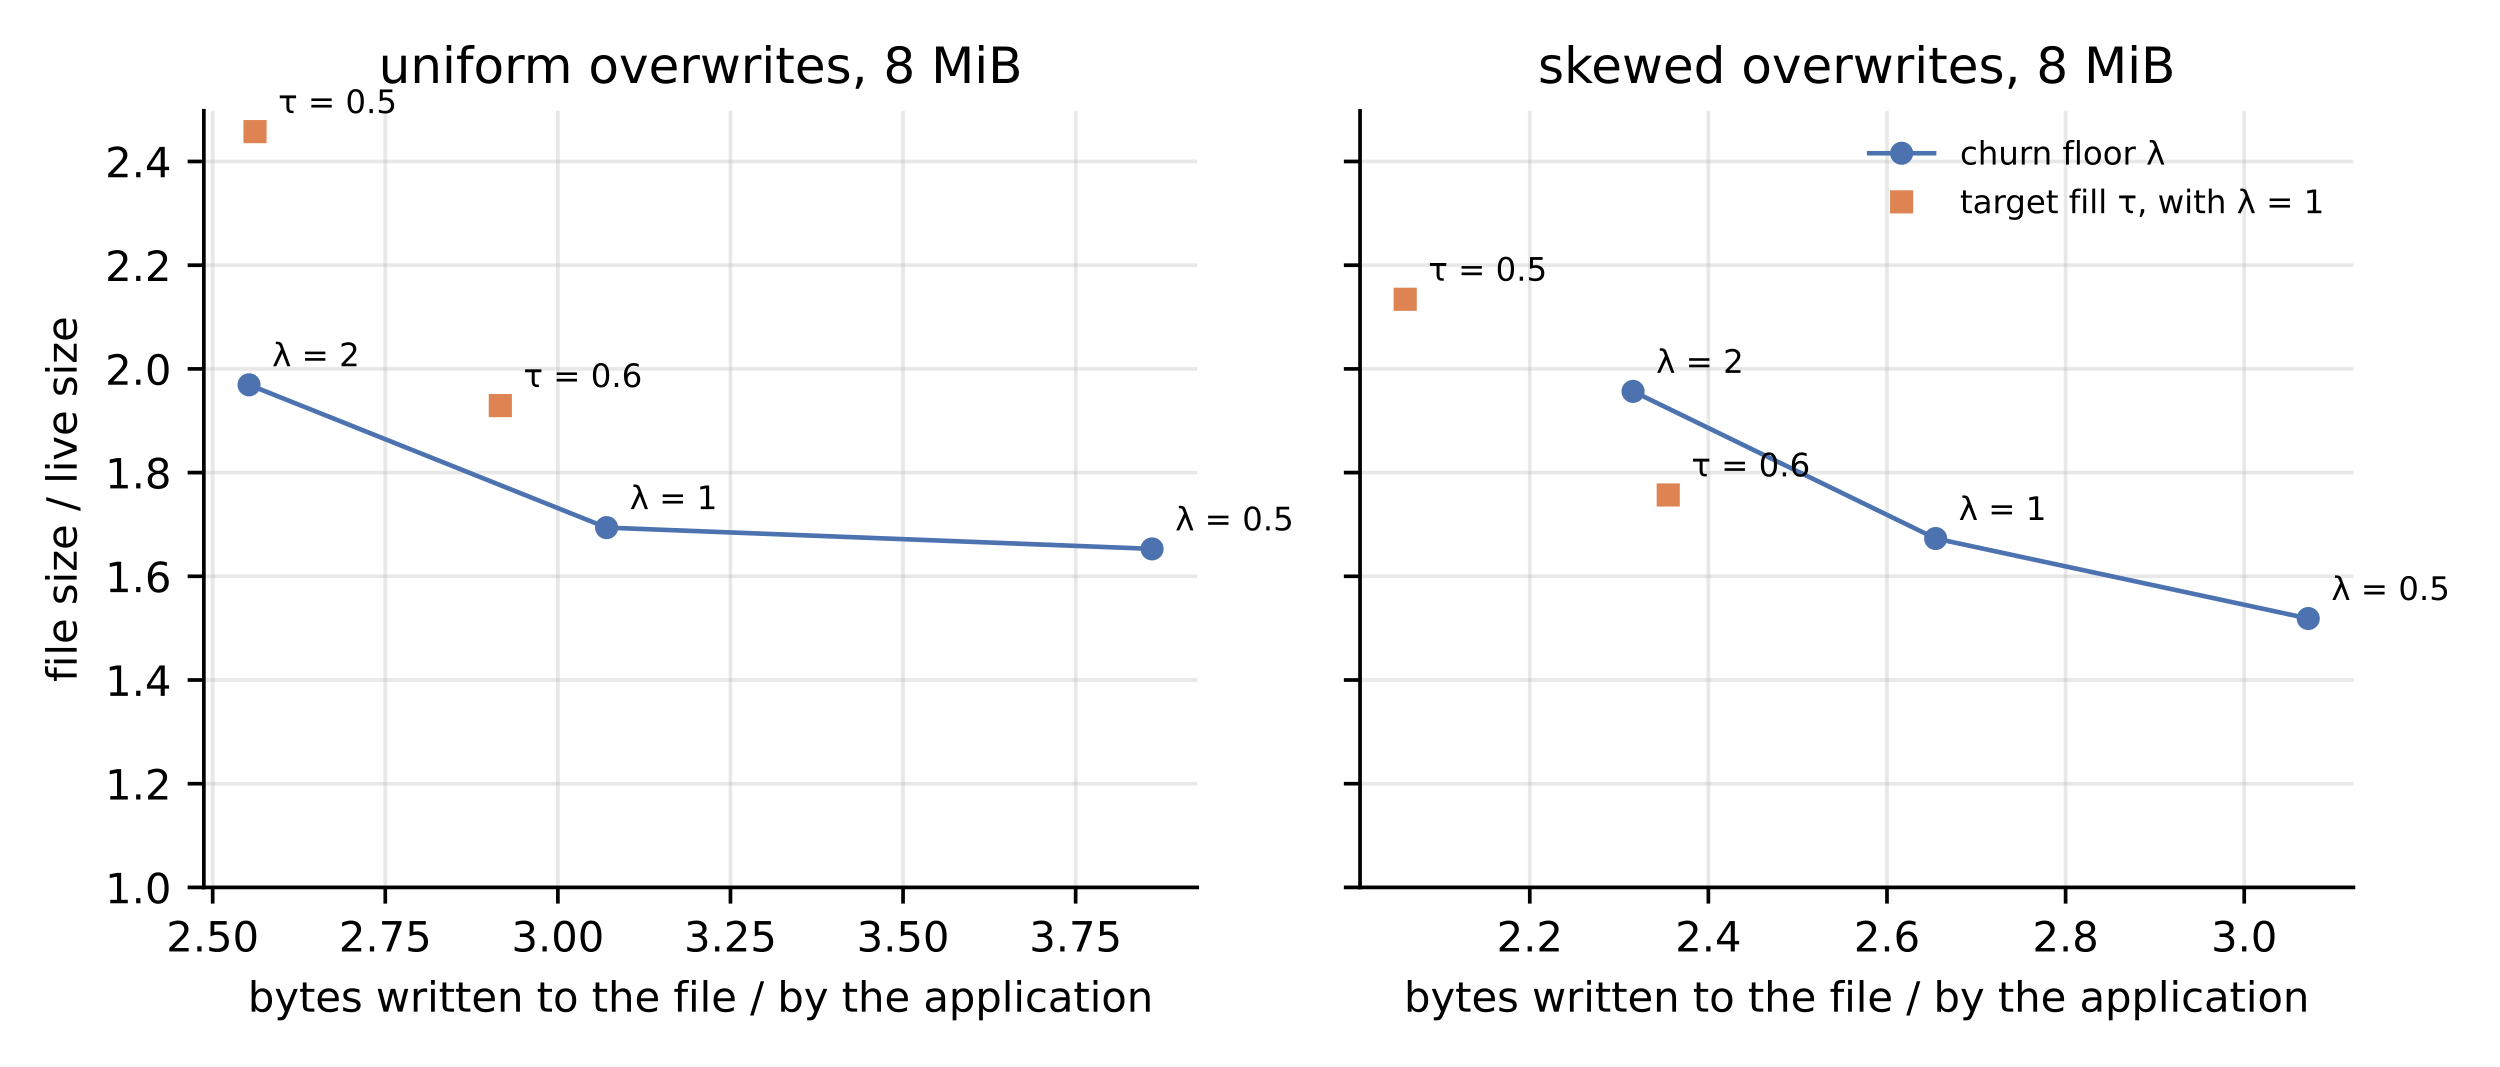
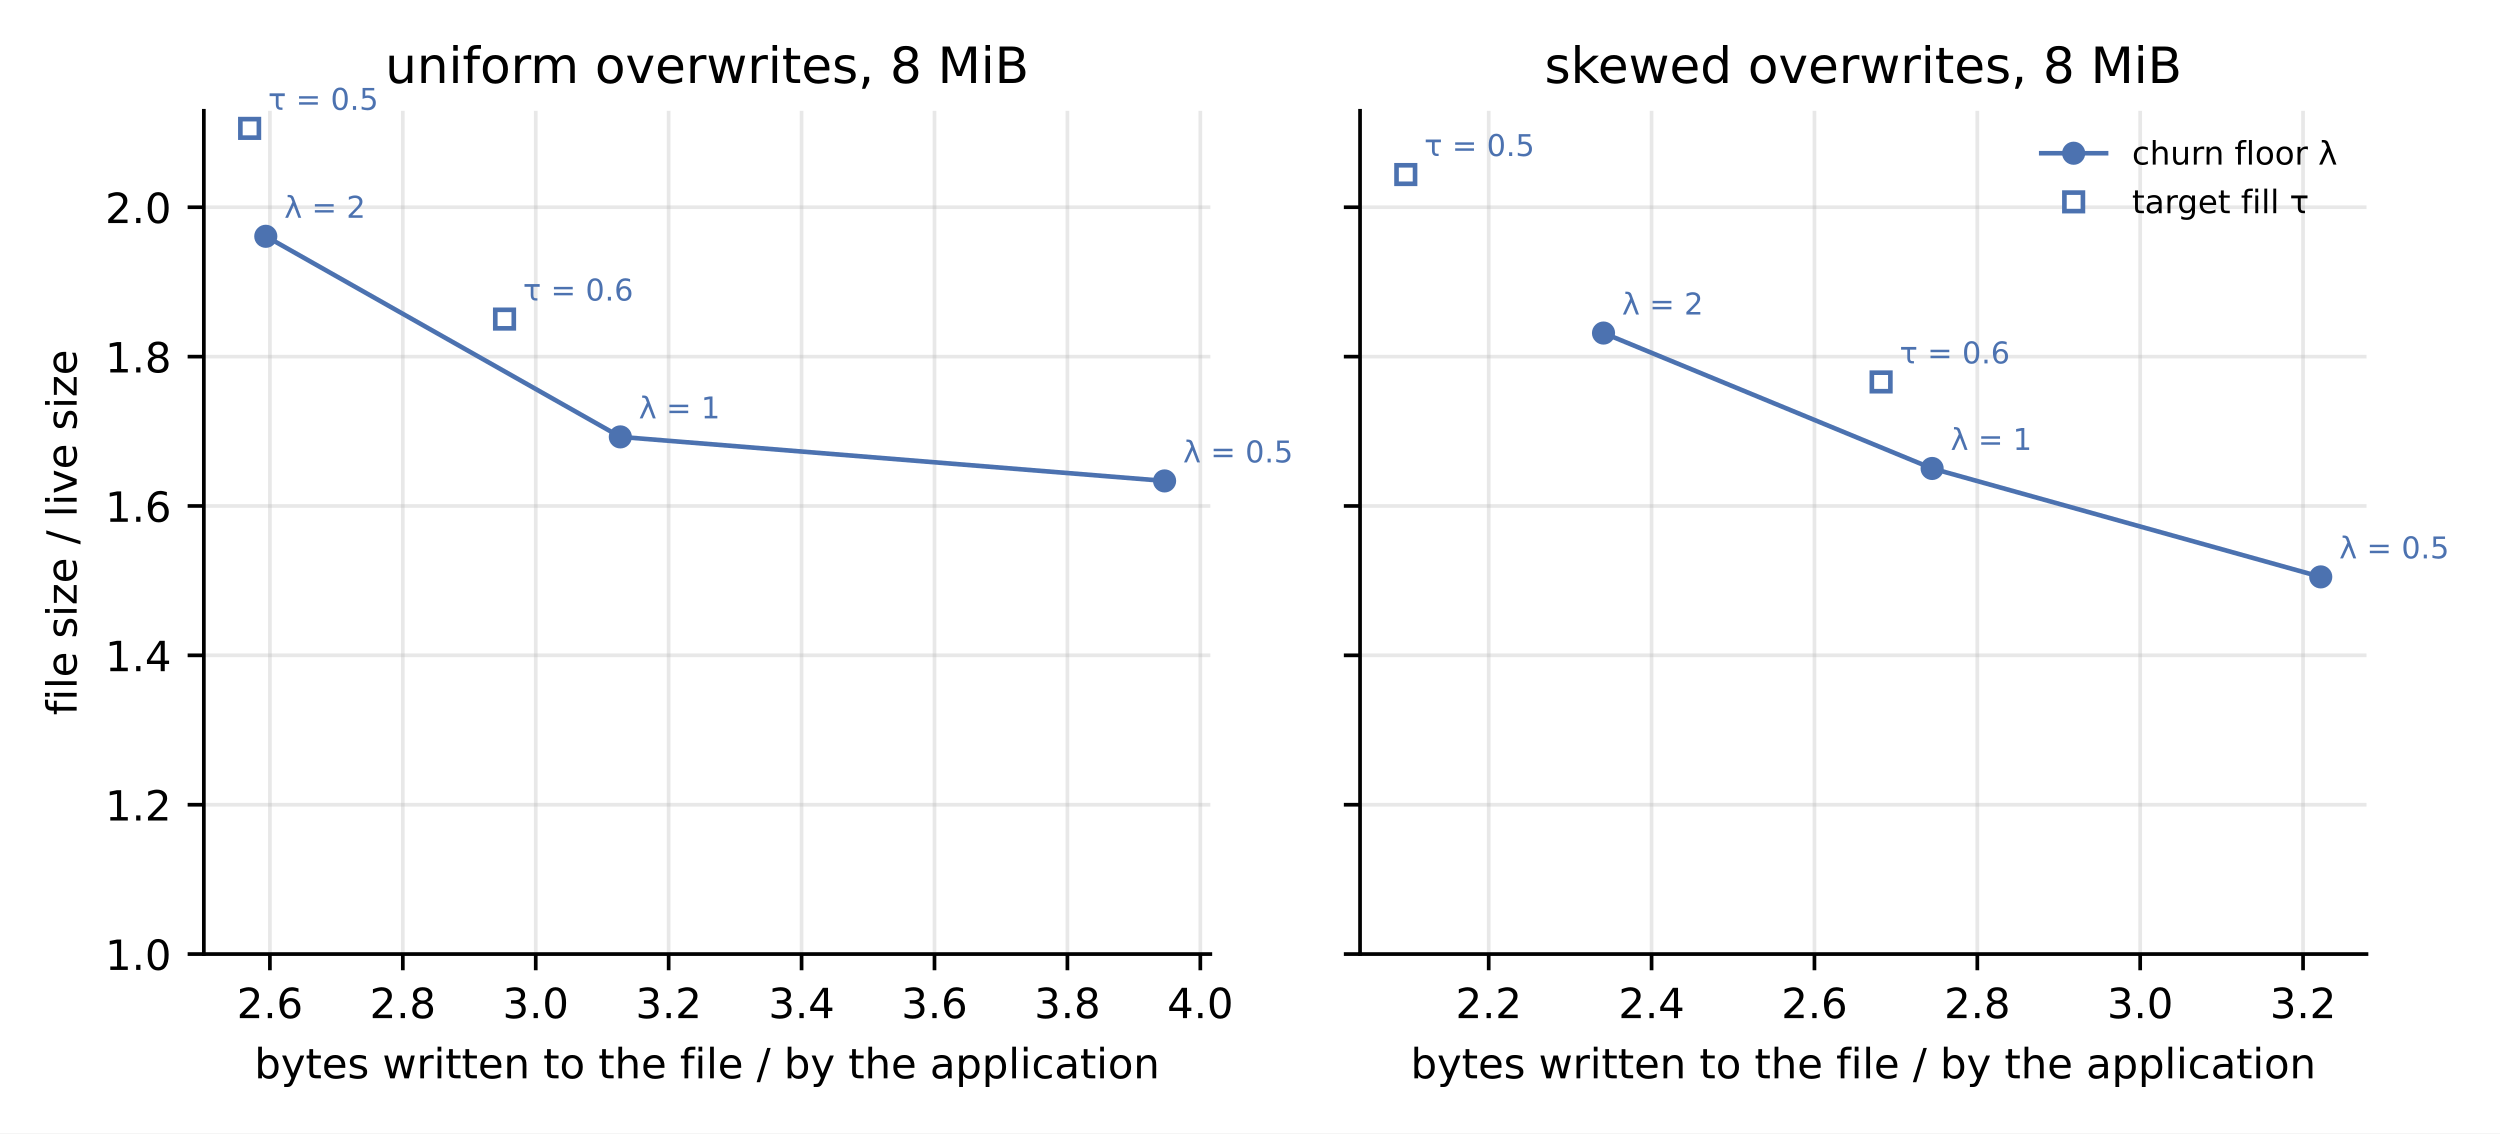
- <svg xmlns="http://www.w3.org/2000/svg" xmlns:xlink="http://www.w3.org/1999/xlink" width="540pt" height="230.4pt" viewBox="0 0 540 230.4" version="1.1">
+ <svg xmlns="http://www.w3.org/2000/svg" xmlns:xlink="http://www.w3.org/1999/xlink" width="540pt" height="244.8pt" viewBox="0 0 540 244.8" version="1.1">
  <defs>
    <style type="text/css">*{stroke-linejoin: round; stroke-linecap: butt}</style>
  </defs>
  <g id="figure_1">
    <g id="patch_1">
-       <path d="M 0 230.4  L 540 230.4  L 540 0  L 0 0  z " style="fill: #ffffff" />
+       <path d="M 0 244.8  L 540 244.8  L 540 0  L 0 0  z " style="fill: #ffffff" />
    </g>
    <g id="axes_1">
      <g id="patch_2">
-         <path d="M 44.03 191.68  L 258.6 191.68  L 258.6 23.93  L 44.03 23.93  z " style="fill: #ffffff" />
+         <path d="M 44.03 206.08  L 261.43 206.08  L 261.43 23.93  L 44.03 23.93  z " style="fill: #ffffff" />
      </g>
      <g id="matplotlib.axis_1">
        <g id="xtick_1">
          <g id="line2d_1">
-             <path d="M 45.94 191.68  L 45.94 23.93  " clip-path="url(#p0ff702d40b)" style="fill: none; stroke: #b0b0b0; stroke-opacity: 0.3; stroke-width: 0.8; stroke-linecap: square" />
+             <path d="M 58.3 206.08  L 58.3 23.93  " clip-path="url(#pb60c558caa)" style="fill: none; stroke: #b0b0b0; stroke-opacity: 0.3; stroke-width: 0.8; stroke-linecap: square" />
          </g>
          <g id="line2d_2">
            <defs>
              <path id="m4735fb4fdf" d="M 0 0  L 0 3.5  " style="stroke: #000000; stroke-width: 0.8" />
            </defs>
            <g>
-               <use xlink:href="#m4735fb4fdf" x="45.94" y="191.68" style="stroke: #000000; stroke-width: 0.8" />
+               <use xlink:href="#m4735fb4fdf" x="58.3" y="206.08" style="stroke: #000000; stroke-width: 0.8" />
            </g>
          </g>
          <g id="text_1">
-             <text style="font-size: 9px; font-family: 'DejaVu Sans'; text-anchor: middle" x="45.94" y="205.52" transform="rotate(-0 45.94 205.52)">2.50</text>
+             <text style="font-size: 9px; font-family: 'DejaVu Sans'; text-anchor: middle" x="58.3" y="219.92" transform="rotate(-0 58.3 219.92)">2.6</text>
          </g>
        </g>
        <g id="xtick_2">
          <g id="line2d_3">
-             <path d="M 83.22 191.68  L 83.22 23.93  " clip-path="url(#p0ff702d40b)" style="fill: none; stroke: #b0b0b0; stroke-opacity: 0.3; stroke-width: 0.8; stroke-linecap: square" />
+             <path d="M 87.01 206.08  L 87.01 23.93  " clip-path="url(#pb60c558caa)" style="fill: none; stroke: #b0b0b0; stroke-opacity: 0.3; stroke-width: 0.8; stroke-linecap: square" />
          </g>
          <g id="line2d_4">
            <g>
-               <use xlink:href="#m4735fb4fdf" x="83.22" y="191.68" style="stroke: #000000; stroke-width: 0.8" />
+               <use xlink:href="#m4735fb4fdf" x="87.01" y="206.08" style="stroke: #000000; stroke-width: 0.8" />
            </g>
          </g>
          <g id="text_2">
-             <text style="font-size: 9px; font-family: 'DejaVu Sans'; text-anchor: middle" x="83.22" y="205.52" transform="rotate(-0 83.22 205.52)">2.75</text>
+             <text style="font-size: 9px; font-family: 'DejaVu Sans'; text-anchor: middle" x="87.01" y="219.92" transform="rotate(-0 87.01 219.92)">2.8</text>
          </g>
        </g>
        <g id="xtick_3">
          <g id="line2d_5">
-             <path d="M 120.5 191.68  L 120.5 23.93  " clip-path="url(#p0ff702d40b)" style="fill: none; stroke: #b0b0b0; stroke-opacity: 0.3; stroke-width: 0.8; stroke-linecap: square" />
+             <path d="M 115.72 206.08  L 115.72 23.93  " clip-path="url(#pb60c558caa)" style="fill: none; stroke: #b0b0b0; stroke-opacity: 0.3; stroke-width: 0.8; stroke-linecap: square" />
          </g>
          <g id="line2d_6">
            <g>
-               <use xlink:href="#m4735fb4fdf" x="120.5" y="191.68" style="stroke: #000000; stroke-width: 0.8" />
+               <use xlink:href="#m4735fb4fdf" x="115.72" y="206.08" style="stroke: #000000; stroke-width: 0.8" />
            </g>
          </g>
          <g id="text_3">
-             <text style="font-size: 9px; font-family: 'DejaVu Sans'; text-anchor: middle" x="120.5" y="205.52" transform="rotate(-0 120.5 205.52)">3.00</text>
+             <text style="font-size: 9px; font-family: 'DejaVu Sans'; text-anchor: middle" x="115.72" y="219.92" transform="rotate(-0 115.72 219.92)">3.0</text>
          </g>
        </g>
        <g id="xtick_4">
          <g id="line2d_7">
-             <path d="M 157.78 191.68  L 157.78 23.93  " clip-path="url(#p0ff702d40b)" style="fill: none; stroke: #b0b0b0; stroke-opacity: 0.3; stroke-width: 0.8; stroke-linecap: square" />
+             <path d="M 144.43 206.08  L 144.43 23.93  " clip-path="url(#pb60c558caa)" style="fill: none; stroke: #b0b0b0; stroke-opacity: 0.3; stroke-width: 0.8; stroke-linecap: square" />
          </g>
          <g id="line2d_8">
            <g>
-               <use xlink:href="#m4735fb4fdf" x="157.78" y="191.68" style="stroke: #000000; stroke-width: 0.8" />
+               <use xlink:href="#m4735fb4fdf" x="144.43" y="206.08" style="stroke: #000000; stroke-width: 0.8" />
            </g>
          </g>
          <g id="text_4">
-             <text style="font-size: 9px; font-family: 'DejaVu Sans'; text-anchor: middle" x="157.78" y="205.52" transform="rotate(-0 157.78 205.52)">3.25</text>
+             <text style="font-size: 9px; font-family: 'DejaVu Sans'; text-anchor: middle" x="144.43" y="219.92" transform="rotate(-0 144.43 219.92)">3.2</text>
          </g>
        </g>
        <g id="xtick_5">
          <g id="line2d_9">
-             <path d="M 195.06 191.68  L 195.06 23.93  " clip-path="url(#p0ff702d40b)" style="fill: none; stroke: #b0b0b0; stroke-opacity: 0.3; stroke-width: 0.8; stroke-linecap: square" />
+             <path d="M 173.14 206.08  L 173.14 23.93  " clip-path="url(#pb60c558caa)" style="fill: none; stroke: #b0b0b0; stroke-opacity: 0.3; stroke-width: 0.8; stroke-linecap: square" />
          </g>
          <g id="line2d_10">
            <g>
-               <use xlink:href="#m4735fb4fdf" x="195.06" y="191.68" style="stroke: #000000; stroke-width: 0.8" />
+               <use xlink:href="#m4735fb4fdf" x="173.14" y="206.08" style="stroke: #000000; stroke-width: 0.8" />
            </g>
          </g>
          <g id="text_5">
-             <text style="font-size: 9px; font-family: 'DejaVu Sans'; text-anchor: middle" x="195.06" y="205.52" transform="rotate(-0 195.06 205.52)">3.50</text>
+             <text style="font-size: 9px; font-family: 'DejaVu Sans'; text-anchor: middle" x="173.14" y="219.92" transform="rotate(-0 173.14 219.92)">3.4</text>
          </g>
        </g>
        <g id="xtick_6">
          <g id="line2d_11">
-             <path d="M 232.34 191.68  L 232.34 23.93  " clip-path="url(#p0ff702d40b)" style="fill: none; stroke: #b0b0b0; stroke-opacity: 0.3; stroke-width: 0.8; stroke-linecap: square" />
+             <path d="M 201.85 206.08  L 201.85 23.93  " clip-path="url(#pb60c558caa)" style="fill: none; stroke: #b0b0b0; stroke-opacity: 0.3; stroke-width: 0.8; stroke-linecap: square" />
          </g>
          <g id="line2d_12">
            <g>
-               <use xlink:href="#m4735fb4fdf" x="232.34" y="191.68" style="stroke: #000000; stroke-width: 0.8" />
+               <use xlink:href="#m4735fb4fdf" x="201.85" y="206.08" style="stroke: #000000; stroke-width: 0.8" />
            </g>
          </g>
          <g id="text_6">
-             <text style="font-size: 9px; font-family: 'DejaVu Sans'; text-anchor: middle" x="232.34" y="205.52" transform="rotate(-0 232.34 205.52)">3.75</text>
-           </g>
-         </g>
-         <g id="text_7">
-           <text style="font-size: 9px; font-family: 'DejaVu Sans'; text-anchor: middle" x="151.32" y="218.52" transform="rotate(-0 151.32 218.52)">bytes written to the file / by the application</text>
+             <text style="font-size: 9px; font-family: 'DejaVu Sans'; text-anchor: middle" x="201.85" y="219.92" transform="rotate(-0 201.85 219.92)">3.6</text>
+           </g>
+         </g>
+         <g id="xtick_7">
+           <g id="line2d_13">
+             <path d="M 230.56 206.08  L 230.56 23.93  " clip-path="url(#pb60c558caa)" style="fill: none; stroke: #b0b0b0; stroke-opacity: 0.3; stroke-width: 0.8; stroke-linecap: square" />
+           </g>
+           <g id="line2d_14">
+             <g>
+               <use xlink:href="#m4735fb4fdf" x="230.56" y="206.08" style="stroke: #000000; stroke-width: 0.8" />
+             </g>
+           </g>
+           <g id="text_7">
+             <text style="font-size: 9px; font-family: 'DejaVu Sans'; text-anchor: middle" x="230.56" y="219.92" transform="rotate(-0 230.56 219.92)">3.8</text>
+           </g>
+         </g>
+         <g id="xtick_8">
+           <g id="line2d_15">
+             <path d="M 259.27 206.08  L 259.27 23.93  " clip-path="url(#pb60c558caa)" style="fill: none; stroke: #b0b0b0; stroke-opacity: 0.3; stroke-width: 0.8; stroke-linecap: square" />
+           </g>
+           <g id="line2d_16">
+             <g>
+               <use xlink:href="#m4735fb4fdf" x="259.27" y="206.08" style="stroke: #000000; stroke-width: 0.8" />
+             </g>
+           </g>
+           <g id="text_8">
+             <text style="font-size: 9px; font-family: 'DejaVu Sans'; text-anchor: middle" x="259.27" y="219.92" transform="rotate(-0 259.27 219.92)">4.0</text>
+           </g>
+         </g>
+         <g id="text_9">
+           <text style="font-size: 9px; font-family: 'DejaVu Sans'; text-anchor: middle" x="152.73" y="232.92" transform="rotate(-0 152.73 232.92)">bytes written to the file / by the application</text>
        </g>
      </g>
      <g id="matplotlib.axis_2">
        <g id="ytick_1">
-           <g id="line2d_13">
-             <path d="M 44.03 191.68  L 258.6 191.68  " clip-path="url(#p0ff702d40b)" style="fill: none; stroke: #b0b0b0; stroke-opacity: 0.3; stroke-width: 0.8; stroke-linecap: square" />
-           </g>
-           <g id="line2d_14">
+           <g id="line2d_17">
+             <path d="M 44.03 206.08  L 261.43 206.08  " clip-path="url(#pb60c558caa)" style="fill: none; stroke: #b0b0b0; stroke-opacity: 0.3; stroke-width: 0.8; stroke-linecap: square" />
+           </g>
+           <g id="line2d_18">
            <defs>
              <path id="m4127d77f11" d="M 0 0  L -3.5 0  " style="stroke: #000000; stroke-width: 0.8" />
            </defs>
            <g>
-               <use xlink:href="#m4127d77f11" x="44.03" y="191.68" style="stroke: #000000; stroke-width: 0.8" />
-             </g>
-           </g>
-           <g id="text_8">
-             <text style="font-size: 9px; font-family: 'DejaVu Sans'; text-anchor: end" x="37.03" y="195.1" transform="rotate(-0 37.03 195.1)">1.0</text>
+               <use xlink:href="#m4127d77f11" x="44.03" y="206.08" style="stroke: #000000; stroke-width: 0.8" />
+             </g>
+           </g>
+           <g id="text_10">
+             <text style="font-size: 9px; font-family: 'DejaVu Sans'; text-anchor: end" x="37.03" y="209.5" transform="rotate(-0 37.03 209.5)">1.0</text>
          </g>
        </g>
        <g id="ytick_2">
-           <g id="line2d_15">
-             <path d="M 44.03 169.28  L 258.6 169.28  " clip-path="url(#p0ff702d40b)" style="fill: none; stroke: #b0b0b0; stroke-opacity: 0.3; stroke-width: 0.8; stroke-linecap: square" />
-           </g>
-           <g id="line2d_16">
-             <g>
-               <use xlink:href="#m4127d77f11" x="44.03" y="169.28" style="stroke: #000000; stroke-width: 0.8" />
-             </g>
-           </g>
-           <g id="text_9">
-             <text style="font-size: 9px; font-family: 'DejaVu Sans'; text-anchor: end" x="37.03" y="172.7" transform="rotate(-0 37.03 172.7)">1.2</text>
+           <g id="line2d_19">
+             <path d="M 44.03 173.82  L 261.43 173.82  " clip-path="url(#pb60c558caa)" style="fill: none; stroke: #b0b0b0; stroke-opacity: 0.3; stroke-width: 0.8; stroke-linecap: square" />
+           </g>
+           <g id="line2d_20">
+             <g>
+               <use xlink:href="#m4127d77f11" x="44.03" y="173.82" style="stroke: #000000; stroke-width: 0.8" />
+             </g>
+           </g>
+           <g id="text_11">
+             <text style="font-size: 9px; font-family: 'DejaVu Sans'; text-anchor: end" x="37.03" y="177.24" transform="rotate(-0 37.03 177.24)">1.2</text>
          </g>
        </g>
        <g id="ytick_3">
-           <g id="line2d_17">
-             <path d="M 44.03 146.88  L 258.6 146.88  " clip-path="url(#p0ff702d40b)" style="fill: none; stroke: #b0b0b0; stroke-opacity: 0.3; stroke-width: 0.8; stroke-linecap: square" />
-           </g>
-           <g id="line2d_18">
-             <g>
-               <use xlink:href="#m4127d77f11" x="44.03" y="146.88" style="stroke: #000000; stroke-width: 0.8" />
-             </g>
-           </g>
-           <g id="text_10">
-             <text style="font-size: 9px; font-family: 'DejaVu Sans'; text-anchor: end" x="37.03" y="150.3" transform="rotate(-0 37.03 150.3)">1.4</text>
+           <g id="line2d_21">
+             <path d="M 44.03 141.55  L 261.43 141.55  " clip-path="url(#pb60c558caa)" style="fill: none; stroke: #b0b0b0; stroke-opacity: 0.3; stroke-width: 0.8; stroke-linecap: square" />
+           </g>
+           <g id="line2d_22">
+             <g>
+               <use xlink:href="#m4127d77f11" x="44.03" y="141.55" style="stroke: #000000; stroke-width: 0.8" />
+             </g>
+           </g>
+           <g id="text_12">
+             <text style="font-size: 9px; font-family: 'DejaVu Sans'; text-anchor: end" x="37.03" y="144.97" transform="rotate(-0 37.03 144.97)">1.4</text>
          </g>
        </g>
        <g id="ytick_4">
-           <g id="line2d_19">
-             <path d="M 44.03 124.48  L 258.6 124.48  " clip-path="url(#p0ff702d40b)" style="fill: none; stroke: #b0b0b0; stroke-opacity: 0.3; stroke-width: 0.8; stroke-linecap: square" />
-           </g>
-           <g id="line2d_20">
-             <g>
-               <use xlink:href="#m4127d77f11" x="44.03" y="124.48" style="stroke: #000000; stroke-width: 0.8" />
-             </g>
-           </g>
-           <g id="text_11">
-             <text style="font-size: 9px; font-family: 'DejaVu Sans'; text-anchor: end" x="37.03" y="127.9" transform="rotate(-0 37.03 127.9)">1.6</text>
+           <g id="line2d_23">
+             <path d="M 44.03 109.29  L 261.43 109.29  " clip-path="url(#pb60c558caa)" style="fill: none; stroke: #b0b0b0; stroke-opacity: 0.3; stroke-width: 0.8; stroke-linecap: square" />
+           </g>
+           <g id="line2d_24">
+             <g>
+               <use xlink:href="#m4127d77f11" x="44.03" y="109.29" style="stroke: #000000; stroke-width: 0.8" />
+             </g>
+           </g>
+           <g id="text_13">
+             <text style="font-size: 9px; font-family: 'DejaVu Sans'; text-anchor: end" x="37.03" y="112.71" transform="rotate(-0 37.03 112.71)">1.6</text>
          </g>
        </g>
        <g id="ytick_5">
-           <g id="line2d_21">
-             <path d="M 44.03 102.08  L 258.6 102.08  " clip-path="url(#p0ff702d40b)" style="fill: none; stroke: #b0b0b0; stroke-opacity: 0.3; stroke-width: 0.8; stroke-linecap: square" />
-           </g>
-           <g id="line2d_22">
-             <g>
-               <use xlink:href="#m4127d77f11" x="44.03" y="102.08" style="stroke: #000000; stroke-width: 0.8" />
-             </g>
-           </g>
-           <g id="text_12">
-             <text style="font-size: 9px; font-family: 'DejaVu Sans'; text-anchor: end" x="37.03" y="105.5" transform="rotate(-0 37.03 105.5)">1.8</text>
+           <g id="line2d_25">
+             <path d="M 44.03 77.03  L 261.43 77.03  " clip-path="url(#pb60c558caa)" style="fill: none; stroke: #b0b0b0; stroke-opacity: 0.3; stroke-width: 0.8; stroke-linecap: square" />
+           </g>
+           <g id="line2d_26">
+             <g>
+               <use xlink:href="#m4127d77f11" x="44.03" y="77.03" style="stroke: #000000; stroke-width: 0.8" />
+             </g>
+           </g>
+           <g id="text_14">
+             <text style="font-size: 9px; font-family: 'DejaVu Sans'; text-anchor: end" x="37.03" y="80.45" transform="rotate(-0 37.03 80.45)">1.8</text>
          </g>
        </g>
        <g id="ytick_6">
-           <g id="line2d_23">
-             <path d="M 44.03 79.68  L 258.6 79.68  " clip-path="url(#p0ff702d40b)" style="fill: none; stroke: #b0b0b0; stroke-opacity: 0.3; stroke-width: 0.8; stroke-linecap: square" />
-           </g>
-           <g id="line2d_24">
-             <g>
-               <use xlink:href="#m4127d77f11" x="44.03" y="79.68" style="stroke: #000000; stroke-width: 0.8" />
-             </g>
-           </g>
-           <g id="text_13">
-             <text style="font-size: 9px; font-family: 'DejaVu Sans'; text-anchor: end" x="37.03" y="83.1" transform="rotate(-0 37.03 83.1)">2.0</text>
-           </g>
-         </g>
-         <g id="ytick_7">
-           <g id="line2d_25">
-             <path d="M 44.03 57.28  L 258.6 57.28  " clip-path="url(#p0ff702d40b)" style="fill: none; stroke: #b0b0b0; stroke-opacity: 0.3; stroke-width: 0.8; stroke-linecap: square" />
-           </g>
-           <g id="line2d_26">
-             <g>
-               <use xlink:href="#m4127d77f11" x="44.03" y="57.28" style="stroke: #000000; stroke-width: 0.8" />
-             </g>
-           </g>
-           <g id="text_14">
-             <text style="font-size: 9px; font-family: 'DejaVu Sans'; text-anchor: end" x="37.03" y="60.69" transform="rotate(-0 37.03 60.69)">2.2</text>
-           </g>
-         </g>
-         <g id="ytick_8">
          <g id="line2d_27">
-             <path d="M 44.03 34.88  L 258.6 34.88  " clip-path="url(#p0ff702d40b)" style="fill: none; stroke: #b0b0b0; stroke-opacity: 0.3; stroke-width: 0.8; stroke-linecap: square" />
+             <path d="M 44.03 44.76  L 261.43 44.76  " clip-path="url(#pb60c558caa)" style="fill: none; stroke: #b0b0b0; stroke-opacity: 0.3; stroke-width: 0.8; stroke-linecap: square" />
          </g>
          <g id="line2d_28">
            <g>
-               <use xlink:href="#m4127d77f11" x="44.03" y="34.88" style="stroke: #000000; stroke-width: 0.8" />
+               <use xlink:href="#m4127d77f11" x="44.03" y="44.76" style="stroke: #000000; stroke-width: 0.8" />
            </g>
          </g>
          <g id="text_15">
-             <text style="font-size: 9px; font-family: 'DejaVu Sans'; text-anchor: end" x="37.03" y="38.29" transform="rotate(-0 37.03 38.29)">2.4</text>
+             <text style="font-size: 9px; font-family: 'DejaVu Sans'; text-anchor: end" x="37.03" y="48.18" transform="rotate(-0 37.03 48.18)">2.0</text>
          </g>
        </g>
        <g id="text_16">
-           <text style="font-size: 9px; font-family: 'DejaVu Sans'; text-anchor: middle" x="16.56" y="107.8" transform="rotate(-90 16.56 107.8)">file size / live size</text>
+           <text style="font-size: 9px; font-family: 'DejaVu Sans'; text-anchor: middle" x="16.56" y="115" transform="rotate(-90 16.56 115)">file size / live size</text>
        </g>
      </g>
      <g id="line2d_29">
-         <path d="M 248.85 118.56  L 131.03 113.97  L 53.79 83.12  " clip-path="url(#p0ff702d40b)" style="fill: none; stroke: #4c72b0; stroke-linecap: square" />
+         <path d="M 251.55 103.88  L 133.99 94.37  L 57.41 51.04  " clip-path="url(#pb60c558caa)" style="fill: none; stroke: #4c72b0; stroke-linecap: square" />
        <defs>
          <path id="m510aa87266" d="M 0 2  C 0.53 2 1.04 1.79 1.41 1.41  C 1.79 1.04 2 0.53 2 0  C 2 -0.53 1.79 -1.04 1.41 -1.41  C 1.04 -1.79 0.53 -2 0 -2  C -0.53 -2 -1.04 -1.79 -1.41 -1.41  C -1.79 -1.04 -2 -0.53 -2 0  C -2 0.53 -1.79 1.04 -1.41 1.41  C -1.04 1.79 -0.53 2 0 2  z " style="stroke: #4c72b0" />
        </defs>
-         <g clip-path="url(#p0ff702d40b)">
-           <use xlink:href="#m510aa87266" x="248.85" y="118.56" style="fill: #4c72b0; stroke: #4c72b0" />
-           <use xlink:href="#m510aa87266" x="131.03" y="113.97" style="fill: #4c72b0; stroke: #4c72b0" />
-           <use xlink:href="#m510aa87266" x="53.79" y="83.12" style="fill: #4c72b0; stroke: #4c72b0" />
+         <g clip-path="url(#pb60c558caa)">
+           <use xlink:href="#m510aa87266" x="251.55" y="103.88" style="fill: #4c72b0; stroke: #4c72b0" />
+           <use xlink:href="#m510aa87266" x="133.99" y="94.37" style="fill: #4c72b0; stroke: #4c72b0" />
+           <use xlink:href="#m510aa87266" x="57.41" y="51.04" style="fill: #4c72b0; stroke: #4c72b0" />
        </g>
      </g>
      <g id="line2d_30">
        <defs>
-           <path id="m6e5acc84ef" d="M -2 2  L 2 2  L 2 -2  L -2 -2  z " style="stroke: #dd8452; stroke-linejoin: miter" />
+           <path id="m427eb790f3" d="M -2 2  L 2 2  L 2 -2  L -2 -2  z " style="stroke: #4c72b0; stroke-linejoin: miter" />
        </defs>
-         <g clip-path="url(#p0ff702d40b)">
-           <use xlink:href="#m6e5acc84ef" x="108.07" y="87.61" style="fill: #dd8452; stroke: #dd8452; stroke-linejoin: miter" />
-           <use xlink:href="#m6e5acc84ef" x="55.08" y="28.43" style="fill: #dd8452; stroke: #dd8452; stroke-linejoin: miter" />
+         <g clip-path="url(#pb60c558caa)">
+           <use xlink:href="#m427eb790f3" x="108.98" y="68.92" style="fill: #ffffff; stroke: #4c72b0; stroke-linejoin: miter" />
+           <use xlink:href="#m427eb790f3" x="53.92" y="27.73" style="fill: #ffffff; stroke: #4c72b0; stroke-linejoin: miter" />
        </g>
      </g>
      <g id="patch_3">
-         <path d="M 44.03 191.68  L 44.03 23.93  " style="fill: none; stroke: #000000; stroke-width: 0.8; stroke-linejoin: miter; stroke-linecap: square" />
+         <path d="M 44.03 206.08  L 44.03 23.93  " style="fill: none; stroke: #000000; stroke-width: 0.8; stroke-linejoin: miter; stroke-linecap: square" />
      </g>
      <g id="patch_4">
-         <path d="M 44.03 191.68  L 258.6 191.68  " style="fill: none; stroke: #000000; stroke-width: 0.8; stroke-linejoin: miter; stroke-linecap: square" />
+         <path d="M 44.03 206.08  L 261.43 206.08  " style="fill: none; stroke: #000000; stroke-width: 0.8; stroke-linejoin: miter; stroke-linecap: square" />
      </g>
      <g id="text_17">
-         <text style="font-size: 7px; font-family: 'DejaVu Sans'; text-anchor: start" x="253.85" y="114.56" transform="rotate(-0 253.85 114.56)">λ = 0.5</text>
+         <text style="font-size: 6.5px; font-family: 'DejaVu Sans'; text-anchor: start; fill: #4c72b0" x="255.55" y="99.88" transform="rotate(-0 255.55 99.88)">λ = 0.5</text>
      </g>
      <g id="text_18">
-         <text style="font-size: 7px; font-family: 'DejaVu Sans'; text-anchor: start" x="136.03" y="109.97" transform="rotate(-0 136.03 109.97)">λ = 1</text>
+         <text style="font-size: 6.5px; font-family: 'DejaVu Sans'; text-anchor: start; fill: #4c72b0" x="137.99" y="90.37" transform="rotate(-0 137.99 90.37)">λ = 1</text>
      </g>
      <g id="text_19">
-         <text style="font-size: 7px; font-family: 'DejaVu Sans'; text-anchor: start" x="58.79" y="79.12" transform="rotate(-0 58.79 79.12)">λ = 2</text>
+         <text style="font-size: 6.5px; font-family: 'DejaVu Sans'; text-anchor: start; fill: #4c72b0" x="61.41" y="47.04" transform="rotate(-0 61.41 47.04)">λ = 2</text>
      </g>
      <g id="text_20">
-         <text style="font-size: 7px; font-family: 'DejaVu Sans'; text-anchor: start" x="113.07" y="83.61" transform="rotate(-0 113.07 83.61)">τ = 0.6</text>
+         <text style="font-size: 6.5px; font-family: 'DejaVu Sans'; text-anchor: start; fill: #4c72b0" x="112.98" y="64.92" transform="rotate(-0 112.98 64.92)">τ = 0.6</text>
      </g>
      <g id="text_21">
-         <text style="font-size: 7px; font-family: 'DejaVu Sans'; text-anchor: start" x="60.08" y="24.43" transform="rotate(-0 60.08 24.43)">τ = 0.5</text>
+         <text style="font-size: 6.5px; font-family: 'DejaVu Sans'; text-anchor: start; fill: #4c72b0" x="57.92" y="23.73" transform="rotate(-0 57.92 23.73)">τ = 0.5</text>
      </g>
      <g id="text_22">
-         <text style="font-size: 10.8px; font-family: 'DejaVu Sans'; text-anchor: middle" x="151.32" y="17.93" transform="rotate(-0 151.32 17.93)">uniform overwrites, 8 MiB</text>
+         <text style="font-size: 10.8px; font-family: 'DejaVu Sans'; text-anchor: middle" x="152.73" y="17.93" transform="rotate(-0 152.73 17.93)">uniform overwrites, 8 MiB</text>
      </g>
    </g>
    <g id="axes_2">
      <g id="patch_5">
-         <path d="M 293.77 191.68  L 508.34 191.68  L 508.34 23.93  L 293.77 23.93  z " style="fill: #ffffff" />
+         <path d="M 293.77 206.08  L 511.16 206.08  L 511.16 23.93  L 293.77 23.93  z " style="fill: #ffffff" />
      </g>
      <g id="matplotlib.axis_3">
-         <g id="xtick_7">
+         <g id="xtick_9">
          <g id="line2d_31">
-             <path d="M 330.43 191.68  L 330.43 23.93  " clip-path="url(#p6a7d8b12be)" style="fill: none; stroke: #b0b0b0; stroke-opacity: 0.3; stroke-width: 0.8; stroke-linecap: square" />
+             <path d="M 321.56 206.08  L 321.56 23.93  " clip-path="url(#p7bff1e6df0)" style="fill: none; stroke: #b0b0b0; stroke-opacity: 0.3; stroke-width: 0.8; stroke-linecap: square" />
          </g>
          <g id="line2d_32">
            <g>
-               <use xlink:href="#m4735fb4fdf" x="330.43" y="191.68" style="stroke: #000000; stroke-width: 0.8" />
+               <use xlink:href="#m4735fb4fdf" x="321.56" y="206.08" style="stroke: #000000; stroke-width: 0.8" />
            </g>
          </g>
          <g id="text_23">
-             <text style="font-size: 9px; font-family: 'DejaVu Sans'; text-anchor: middle" x="330.43" y="205.52" transform="rotate(-0 330.43 205.52)">2.2</text>
-           </g>
-         </g>
-         <g id="xtick_8">
+             <text style="font-size: 9px; font-family: 'DejaVu Sans'; text-anchor: middle" x="321.56" y="219.92" transform="rotate(-0 321.56 219.92)">2.2</text>
+           </g>
+         </g>
+         <g id="xtick_10">
          <g id="line2d_33">
-             <path d="M 369.01 191.68  L 369.01 23.93  " clip-path="url(#p6a7d8b12be)" style="fill: none; stroke: #b0b0b0; stroke-opacity: 0.3; stroke-width: 0.8; stroke-linecap: square" />
+             <path d="M 356.74 206.08  L 356.74 23.93  " clip-path="url(#p7bff1e6df0)" style="fill: none; stroke: #b0b0b0; stroke-opacity: 0.3; stroke-width: 0.8; stroke-linecap: square" />
          </g>
          <g id="line2d_34">
            <g>
-               <use xlink:href="#m4735fb4fdf" x="369.01" y="191.68" style="stroke: #000000; stroke-width: 0.8" />
+               <use xlink:href="#m4735fb4fdf" x="356.74" y="206.08" style="stroke: #000000; stroke-width: 0.8" />
            </g>
          </g>
          <g id="text_24">
-             <text style="font-size: 9px; font-family: 'DejaVu Sans'; text-anchor: middle" x="369.01" y="205.52" transform="rotate(-0 369.01 205.52)">2.4</text>
-           </g>
-         </g>
-         <g id="xtick_9">
+             <text style="font-size: 9px; font-family: 'DejaVu Sans'; text-anchor: middle" x="356.74" y="219.92" transform="rotate(-0 356.74 219.92)">2.4</text>
+           </g>
+         </g>
+         <g id="xtick_11">
          <g id="line2d_35">
-             <path d="M 407.59 191.68  L 407.59 23.93  " clip-path="url(#p6a7d8b12be)" style="fill: none; stroke: #b0b0b0; stroke-opacity: 0.3; stroke-width: 0.8; stroke-linecap: square" />
+             <path d="M 391.92 206.08  L 391.92 23.93  " clip-path="url(#p7bff1e6df0)" style="fill: none; stroke: #b0b0b0; stroke-opacity: 0.3; stroke-width: 0.8; stroke-linecap: square" />
          </g>
          <g id="line2d_36">
            <g>
-               <use xlink:href="#m4735fb4fdf" x="407.59" y="191.68" style="stroke: #000000; stroke-width: 0.8" />
+               <use xlink:href="#m4735fb4fdf" x="391.92" y="206.08" style="stroke: #000000; stroke-width: 0.8" />
            </g>
          </g>
          <g id="text_25">
-             <text style="font-size: 9px; font-family: 'DejaVu Sans'; text-anchor: middle" x="407.59" y="205.52" transform="rotate(-0 407.59 205.52)">2.6</text>
-           </g>
-         </g>
-         <g id="xtick_10">
+             <text style="font-size: 9px; font-family: 'DejaVu Sans'; text-anchor: middle" x="391.92" y="219.92" transform="rotate(-0 391.92 219.92)">2.6</text>
+           </g>
+         </g>
+         <g id="xtick_12">
          <g id="line2d_37">
-             <path d="M 446.17 191.68  L 446.17 23.93  " clip-path="url(#p6a7d8b12be)" style="fill: none; stroke: #b0b0b0; stroke-opacity: 0.3; stroke-width: 0.8; stroke-linecap: square" />
+             <path d="M 427.1 206.08  L 427.1 23.93  " clip-path="url(#p7bff1e6df0)" style="fill: none; stroke: #b0b0b0; stroke-opacity: 0.3; stroke-width: 0.8; stroke-linecap: square" />
          </g>
          <g id="line2d_38">
            <g>
-               <use xlink:href="#m4735fb4fdf" x="446.17" y="191.68" style="stroke: #000000; stroke-width: 0.8" />
+               <use xlink:href="#m4735fb4fdf" x="427.1" y="206.08" style="stroke: #000000; stroke-width: 0.8" />
            </g>
          </g>
          <g id="text_26">
-             <text style="font-size: 9px; font-family: 'DejaVu Sans'; text-anchor: middle" x="446.17" y="205.52" transform="rotate(-0 446.17 205.52)">2.8</text>
-           </g>
-         </g>
-         <g id="xtick_11">
+             <text style="font-size: 9px; font-family: 'DejaVu Sans'; text-anchor: middle" x="427.1" y="219.92" transform="rotate(-0 427.1 219.92)">2.8</text>
+           </g>
+         </g>
+         <g id="xtick_13">
          <g id="line2d_39">
-             <path d="M 484.75 191.68  L 484.75 23.93  " clip-path="url(#p6a7d8b12be)" style="fill: none; stroke: #b0b0b0; stroke-opacity: 0.3; stroke-width: 0.8; stroke-linecap: square" />
+             <path d="M 462.28 206.08  L 462.28 23.93  " clip-path="url(#p7bff1e6df0)" style="fill: none; stroke: #b0b0b0; stroke-opacity: 0.3; stroke-width: 0.8; stroke-linecap: square" />
          </g>
          <g id="line2d_40">
            <g>
-               <use xlink:href="#m4735fb4fdf" x="484.75" y="191.68" style="stroke: #000000; stroke-width: 0.8" />
+               <use xlink:href="#m4735fb4fdf" x="462.28" y="206.08" style="stroke: #000000; stroke-width: 0.8" />
            </g>
          </g>
          <g id="text_27">
-             <text style="font-size: 9px; font-family: 'DejaVu Sans'; text-anchor: middle" x="484.75" y="205.52" transform="rotate(-0 484.75 205.52)">3.0</text>
-           </g>
-         </g>
-         <g id="text_28">
-           <text style="font-size: 9px; font-family: 'DejaVu Sans'; text-anchor: middle" x="401.05" y="218.52" transform="rotate(-0 401.05 218.52)">bytes written to the file / by the application</text>
+             <text style="font-size: 9px; font-family: 'DejaVu Sans'; text-anchor: middle" x="462.28" y="219.92" transform="rotate(-0 462.28 219.92)">3.0</text>
+           </g>
+         </g>
+         <g id="xtick_14">
+           <g id="line2d_41">
+             <path d="M 497.46 206.08  L 497.46 23.93  " clip-path="url(#p7bff1e6df0)" style="fill: none; stroke: #b0b0b0; stroke-opacity: 0.3; stroke-width: 0.8; stroke-linecap: square" />
+           </g>
+           <g id="line2d_42">
+             <g>
+               <use xlink:href="#m4735fb4fdf" x="497.46" y="206.08" style="stroke: #000000; stroke-width: 0.8" />
+             </g>
+           </g>
+           <g id="text_28">
+             <text style="font-size: 9px; font-family: 'DejaVu Sans'; text-anchor: middle" x="497.46" y="219.92" transform="rotate(-0 497.46 219.92)">3.2</text>
+           </g>
+         </g>
+         <g id="text_29">
+           <text style="font-size: 9px; font-family: 'DejaVu Sans'; text-anchor: middle" x="402.47" y="232.92" transform="rotate(-0 402.47 232.92)">bytes written to the file / by the application</text>
        </g>
      </g>
      <g id="matplotlib.axis_4">
+         <g id="ytick_7">
+           <g id="line2d_43">
+             <path d="M 293.77 206.08  L 511.16 206.08  " clip-path="url(#p7bff1e6df0)" style="fill: none; stroke: #b0b0b0; stroke-opacity: 0.3; stroke-width: 0.8; stroke-linecap: square" />
+           </g>
+           <g id="line2d_44">
+             <g>
+               <use xlink:href="#m4127d77f11" x="293.77" y="206.08" style="stroke: #000000; stroke-width: 0.8" />
+             </g>
+           </g>
+         </g>
+         <g id="ytick_8">
+           <g id="line2d_45">
+             <path d="M 293.77 173.82  L 511.16 173.82  " clip-path="url(#p7bff1e6df0)" style="fill: none; stroke: #b0b0b0; stroke-opacity: 0.3; stroke-width: 0.8; stroke-linecap: square" />
+           </g>
+           <g id="line2d_46">
+             <g>
+               <use xlink:href="#m4127d77f11" x="293.77" y="173.82" style="stroke: #000000; stroke-width: 0.8" />
+             </g>
+           </g>
+         </g>
        <g id="ytick_9">
-           <g id="line2d_41">
-             <path d="M 293.77 191.68  L 508.34 191.68  " clip-path="url(#p6a7d8b12be)" style="fill: none; stroke: #b0b0b0; stroke-opacity: 0.3; stroke-width: 0.8; stroke-linecap: square" />
-           </g>
-           <g id="line2d_42">
-             <g>
-               <use xlink:href="#m4127d77f11" x="293.77" y="191.68" style="stroke: #000000; stroke-width: 0.8" />
+           <g id="line2d_47">
+             <path d="M 293.77 141.55  L 511.16 141.55  " clip-path="url(#p7bff1e6df0)" style="fill: none; stroke: #b0b0b0; stroke-opacity: 0.3; stroke-width: 0.8; stroke-linecap: square" />
+           </g>
+           <g id="line2d_48">
+             <g>
+               <use xlink:href="#m4127d77f11" x="293.77" y="141.55" style="stroke: #000000; stroke-width: 0.8" />
            </g>
          </g>
        </g>
        <g id="ytick_10">
-           <g id="line2d_43">
-             <path d="M 293.77 169.28  L 508.34 169.28  " clip-path="url(#p6a7d8b12be)" style="fill: none; stroke: #b0b0b0; stroke-opacity: 0.3; stroke-width: 0.8; stroke-linecap: square" />
-           </g>
-           <g id="line2d_44">
-             <g>
-               <use xlink:href="#m4127d77f11" x="293.77" y="169.28" style="stroke: #000000; stroke-width: 0.8" />
+           <g id="line2d_49">
+             <path d="M 293.77 109.29  L 511.16 109.29  " clip-path="url(#p7bff1e6df0)" style="fill: none; stroke: #b0b0b0; stroke-opacity: 0.3; stroke-width: 0.8; stroke-linecap: square" />
+           </g>
+           <g id="line2d_50">
+             <g>
+               <use xlink:href="#m4127d77f11" x="293.77" y="109.29" style="stroke: #000000; stroke-width: 0.8" />
            </g>
          </g>
        </g>
        <g id="ytick_11">
-           <g id="line2d_45">
-             <path d="M 293.77 146.88  L 508.34 146.88  " clip-path="url(#p6a7d8b12be)" style="fill: none; stroke: #b0b0b0; stroke-opacity: 0.3; stroke-width: 0.8; stroke-linecap: square" />
-           </g>
-           <g id="line2d_46">
-             <g>
-               <use xlink:href="#m4127d77f11" x="293.77" y="146.88" style="stroke: #000000; stroke-width: 0.8" />
+           <g id="line2d_51">
+             <path d="M 293.77 77.03  L 511.16 77.03  " clip-path="url(#p7bff1e6df0)" style="fill: none; stroke: #b0b0b0; stroke-opacity: 0.3; stroke-width: 0.8; stroke-linecap: square" />
+           </g>
+           <g id="line2d_52">
+             <g>
+               <use xlink:href="#m4127d77f11" x="293.77" y="77.03" style="stroke: #000000; stroke-width: 0.8" />
            </g>
          </g>
        </g>
        <g id="ytick_12">
-           <g id="line2d_47">
-             <path d="M 293.77 124.48  L 508.34 124.48  " clip-path="url(#p6a7d8b12be)" style="fill: none; stroke: #b0b0b0; stroke-opacity: 0.3; stroke-width: 0.8; stroke-linecap: square" />
-           </g>
-           <g id="line2d_48">
-             <g>
-               <use xlink:href="#m4127d77f11" x="293.77" y="124.48" style="stroke: #000000; stroke-width: 0.8" />
-             </g>
-           </g>
-         </g>
-         <g id="ytick_13">
-           <g id="line2d_49">
-             <path d="M 293.77 102.08  L 508.34 102.08  " clip-path="url(#p6a7d8b12be)" style="fill: none; stroke: #b0b0b0; stroke-opacity: 0.3; stroke-width: 0.8; stroke-linecap: square" />
-           </g>
-           <g id="line2d_50">
-             <g>
-               <use xlink:href="#m4127d77f11" x="293.77" y="102.08" style="stroke: #000000; stroke-width: 0.8" />
-             </g>
-           </g>
-         </g>
-         <g id="ytick_14">
-           <g id="line2d_51">
-             <path d="M 293.77 79.68  L 508.34 79.68  " clip-path="url(#p6a7d8b12be)" style="fill: none; stroke: #b0b0b0; stroke-opacity: 0.3; stroke-width: 0.8; stroke-linecap: square" />
-           </g>
-           <g id="line2d_52">
-             <g>
-               <use xlink:href="#m4127d77f11" x="293.77" y="79.68" style="stroke: #000000; stroke-width: 0.8" />
-             </g>
-           </g>
-         </g>
-         <g id="ytick_15">
          <g id="line2d_53">
-             <path d="M 293.77 57.28  L 508.34 57.28  " clip-path="url(#p6a7d8b12be)" style="fill: none; stroke: #b0b0b0; stroke-opacity: 0.3; stroke-width: 0.8; stroke-linecap: square" />
+             <path d="M 293.77 44.76  L 511.16 44.76  " clip-path="url(#p7bff1e6df0)" style="fill: none; stroke: #b0b0b0; stroke-opacity: 0.3; stroke-width: 0.8; stroke-linecap: square" />
          </g>
          <g id="line2d_54">
            <g>
-               <use xlink:href="#m4127d77f11" x="293.77" y="57.28" style="stroke: #000000; stroke-width: 0.8" />
-             </g>
-           </g>
-         </g>
-         <g id="ytick_16">
-           <g id="line2d_55">
-             <path d="M 293.77 34.88  L 508.34 34.88  " clip-path="url(#p6a7d8b12be)" style="fill: none; stroke: #b0b0b0; stroke-opacity: 0.3; stroke-width: 0.8; stroke-linecap: square" />
-           </g>
-           <g id="line2d_56">
-             <g>
-               <use xlink:href="#m4127d77f11" x="293.77" y="34.88" style="stroke: #000000; stroke-width: 0.8" />
-             </g>
-           </g>
-         </g>
-       </g>
-       <g id="line2d_57">
-         <path d="M 498.58 133.6  L 418.1 116.32  L 352.74 84.54  " clip-path="url(#p6a7d8b12be)" style="fill: none; stroke: #4c72b0; stroke-linecap: square" />
-         <g clip-path="url(#p6a7d8b12be)">
-           <use xlink:href="#m510aa87266" x="498.58" y="133.6" style="fill: #4c72b0; stroke: #4c72b0" />
-           <use xlink:href="#m510aa87266" x="418.1" y="116.32" style="fill: #4c72b0; stroke: #4c72b0" />
-           <use xlink:href="#m510aa87266" x="352.74" y="84.54" style="fill: #4c72b0; stroke: #4c72b0" />
-         </g>
-       </g>
-       <g id="line2d_58">
-         <g clip-path="url(#p6a7d8b12be)">
-           <use xlink:href="#m6e5acc84ef" x="360.34" y="106.91" style="fill: #dd8452; stroke: #dd8452; stroke-linejoin: miter" />
-           <use xlink:href="#m6e5acc84ef" x="303.52" y="64.64" style="fill: #dd8452; stroke: #dd8452; stroke-linejoin: miter" />
+               <use xlink:href="#m4127d77f11" x="293.77" y="44.76" style="stroke: #000000; stroke-width: 0.8" />
+             </g>
+           </g>
+         </g>
+       </g>
+       <g id="line2d_55">
+         <path d="M 501.28 124.61  L 417.34 101.19  L 346.36 71.94  " clip-path="url(#p7bff1e6df0)" style="fill: none; stroke: #4c72b0; stroke-linecap: square" />
+         <g clip-path="url(#p7bff1e6df0)">
+           <use xlink:href="#m510aa87266" x="501.28" y="124.61" style="fill: #4c72b0; stroke: #4c72b0" />
+           <use xlink:href="#m510aa87266" x="417.34" y="101.19" style="fill: #4c72b0; stroke: #4c72b0" />
+           <use xlink:href="#m510aa87266" x="346.36" y="71.94" style="fill: #4c72b0; stroke: #4c72b0" />
+         </g>
+       </g>
+       <g id="line2d_56">
+         <g clip-path="url(#p7bff1e6df0)">
+           <use xlink:href="#m427eb790f3" x="406.32" y="82.5" style="fill: #ffffff; stroke: #4c72b0; stroke-linejoin: miter" />
+           <use xlink:href="#m427eb790f3" x="303.65" y="37.7" style="fill: #ffffff; stroke: #4c72b0; stroke-linejoin: miter" />
        </g>
      </g>
      <g id="patch_6">
-         <path d="M 293.77 191.68  L 293.77 23.93  " style="fill: none; stroke: #000000; stroke-width: 0.8; stroke-linejoin: miter; stroke-linecap: square" />
+         <path d="M 293.77 206.08  L 293.77 23.93  " style="fill: none; stroke: #000000; stroke-width: 0.8; stroke-linejoin: miter; stroke-linecap: square" />
      </g>
      <g id="patch_7">
-         <path d="M 293.77 191.68  L 508.34 191.68  " style="fill: none; stroke: #000000; stroke-width: 0.8; stroke-linejoin: miter; stroke-linecap: square" />
-       </g>
-       <g id="text_29">
-         <text style="font-size: 7px; font-family: 'DejaVu Sans'; text-anchor: start" x="503.58" y="129.6" transform="rotate(-0 503.58 129.6)">λ = 0.5</text>
+         <path d="M 293.77 206.08  L 511.16 206.08  " style="fill: none; stroke: #000000; stroke-width: 0.8; stroke-linejoin: miter; stroke-linecap: square" />
      </g>
      <g id="text_30">
-         <text style="font-size: 7px; font-family: 'DejaVu Sans'; text-anchor: start" x="423.1" y="112.32" transform="rotate(-0 423.1 112.32)">λ = 1</text>
+         <text style="font-size: 6.5px; font-family: 'DejaVu Sans'; text-anchor: start; fill: #4c72b0" x="505.28" y="120.61" transform="rotate(-0 505.28 120.61)">λ = 0.5</text>
      </g>
      <g id="text_31">
-         <text style="font-size: 7px; font-family: 'DejaVu Sans'; text-anchor: start" x="357.74" y="80.54" transform="rotate(-0 357.74 80.54)">λ = 2</text>
+         <text style="font-size: 6.5px; font-family: 'DejaVu Sans'; text-anchor: start; fill: #4c72b0" x="421.34" y="97.19" transform="rotate(-0 421.34 97.19)">λ = 1</text>
      </g>
      <g id="text_32">
-         <text style="font-size: 7px; font-family: 'DejaVu Sans'; text-anchor: start" x="365.34" y="102.91" transform="rotate(-0 365.34 102.91)">τ = 0.6</text>
+         <text style="font-size: 6.5px; font-family: 'DejaVu Sans'; text-anchor: start; fill: #4c72b0" x="350.36" y="67.94" transform="rotate(-0 350.36 67.94)">λ = 2</text>
      </g>
      <g id="text_33">
-         <text style="font-size: 7px; font-family: 'DejaVu Sans'; text-anchor: start" x="308.52" y="60.64" transform="rotate(-0 308.52 60.64)">τ = 0.5</text>
+         <text style="font-size: 6.5px; font-family: 'DejaVu Sans'; text-anchor: start; fill: #4c72b0" x="410.32" y="78.5" transform="rotate(-0 410.32 78.5)">τ = 0.6</text>
      </g>
      <g id="text_34">
-         <text style="font-size: 10.8px; font-family: 'DejaVu Sans'; text-anchor: middle" x="401.05" y="17.93" transform="rotate(-0 401.05 17.93)">skewed overwrites, 8 MiB</text>
+         <text style="font-size: 6.5px; font-family: 'DejaVu Sans'; text-anchor: start; fill: #4c72b0" x="307.65" y="33.7" transform="rotate(-0 307.65 33.7)">τ = 0.5</text>
+       </g>
+       <g id="text_35">
+         <text style="font-size: 10.8px; font-family: 'DejaVu Sans'; text-anchor: middle" x="402.47" y="17.93" transform="rotate(-0 402.47 17.93)">skewed overwrites, 8 MiB</text>
      </g>
      <g id="legend_1">
-         <g id="line2d_59">
-           <path d="M 403.75 33.1  L 410.75 33.1  L 417.75 33.1  " style="fill: none; stroke: #4c72b0; stroke-linecap: square" />
+         <g id="line2d_57">
+           <path d="M 440.91 33.1  L 447.91 33.1  L 454.91 33.1  " style="fill: none; stroke: #4c72b0; stroke-linecap: square" />
          <g>
-             <use xlink:href="#m510aa87266" x="410.75" y="33.1" style="fill: #4c72b0; stroke: #4c72b0" />
-           </g>
-         </g>
-         <g id="text_35">
-           <text style="font-size: 7px; font-family: 'DejaVu Sans'; text-anchor: start" x="423.35" y="35.55" transform="rotate(-0 423.35 35.55)">churn floor λ</text>
-         </g>
-         <g id="line2d_60">
+             <use xlink:href="#m510aa87266" x="447.91" y="33.1" style="fill: #4c72b0; stroke: #4c72b0" />
+           </g>
+         </g>
+         <g id="text_36">
+           <text style="font-size: 7px; font-family: 'DejaVu Sans'; text-anchor: start" x="460.51" y="35.55" transform="rotate(-0 460.51 35.55)">churn floor λ</text>
+         </g>
+         <g id="line2d_58">
          <g>
-             <use xlink:href="#m6e5acc84ef" x="410.75" y="43.6" style="fill: #dd8452; stroke: #dd8452; stroke-linejoin: miter" />
-           </g>
-         </g>
-         <g id="text_36">
-           <text style="font-size: 7px; font-family: 'DejaVu Sans'; text-anchor: start" x="423.35" y="46.05" transform="rotate(-0 423.35 46.05)">target fill τ, with λ = 1</text>
+             <use xlink:href="#m427eb790f3" x="447.91" y="43.6" style="fill: #ffffff; stroke: #4c72b0; stroke-linejoin: miter" />
+           </g>
+         </g>
+         <g id="text_37">
+           <text style="font-size: 7px; font-family: 'DejaVu Sans'; text-anchor: start" x="460.51" y="46.05" transform="rotate(-0 460.51 46.05)">target fill τ</text>
        </g>
      </g>
    </g>
  </g>
  <defs>
-     <clipPath id="p0ff702d40b">
-       <rect x="44.03" y="23.93" width="214.57" height="167.75" />
+     <clipPath id="pb60c558caa">
+       <rect x="44.03" y="23.93" width="217.4" height="182.15" />
    </clipPath>
-     <clipPath id="p6a7d8b12be">
-       <rect x="293.77" y="23.93" width="214.57" height="167.75" />
+     <clipPath id="p7bff1e6df0">
+       <rect x="293.77" y="23.93" width="217.4" height="182.15" />
    </clipPath>
  </defs>
</svg>
